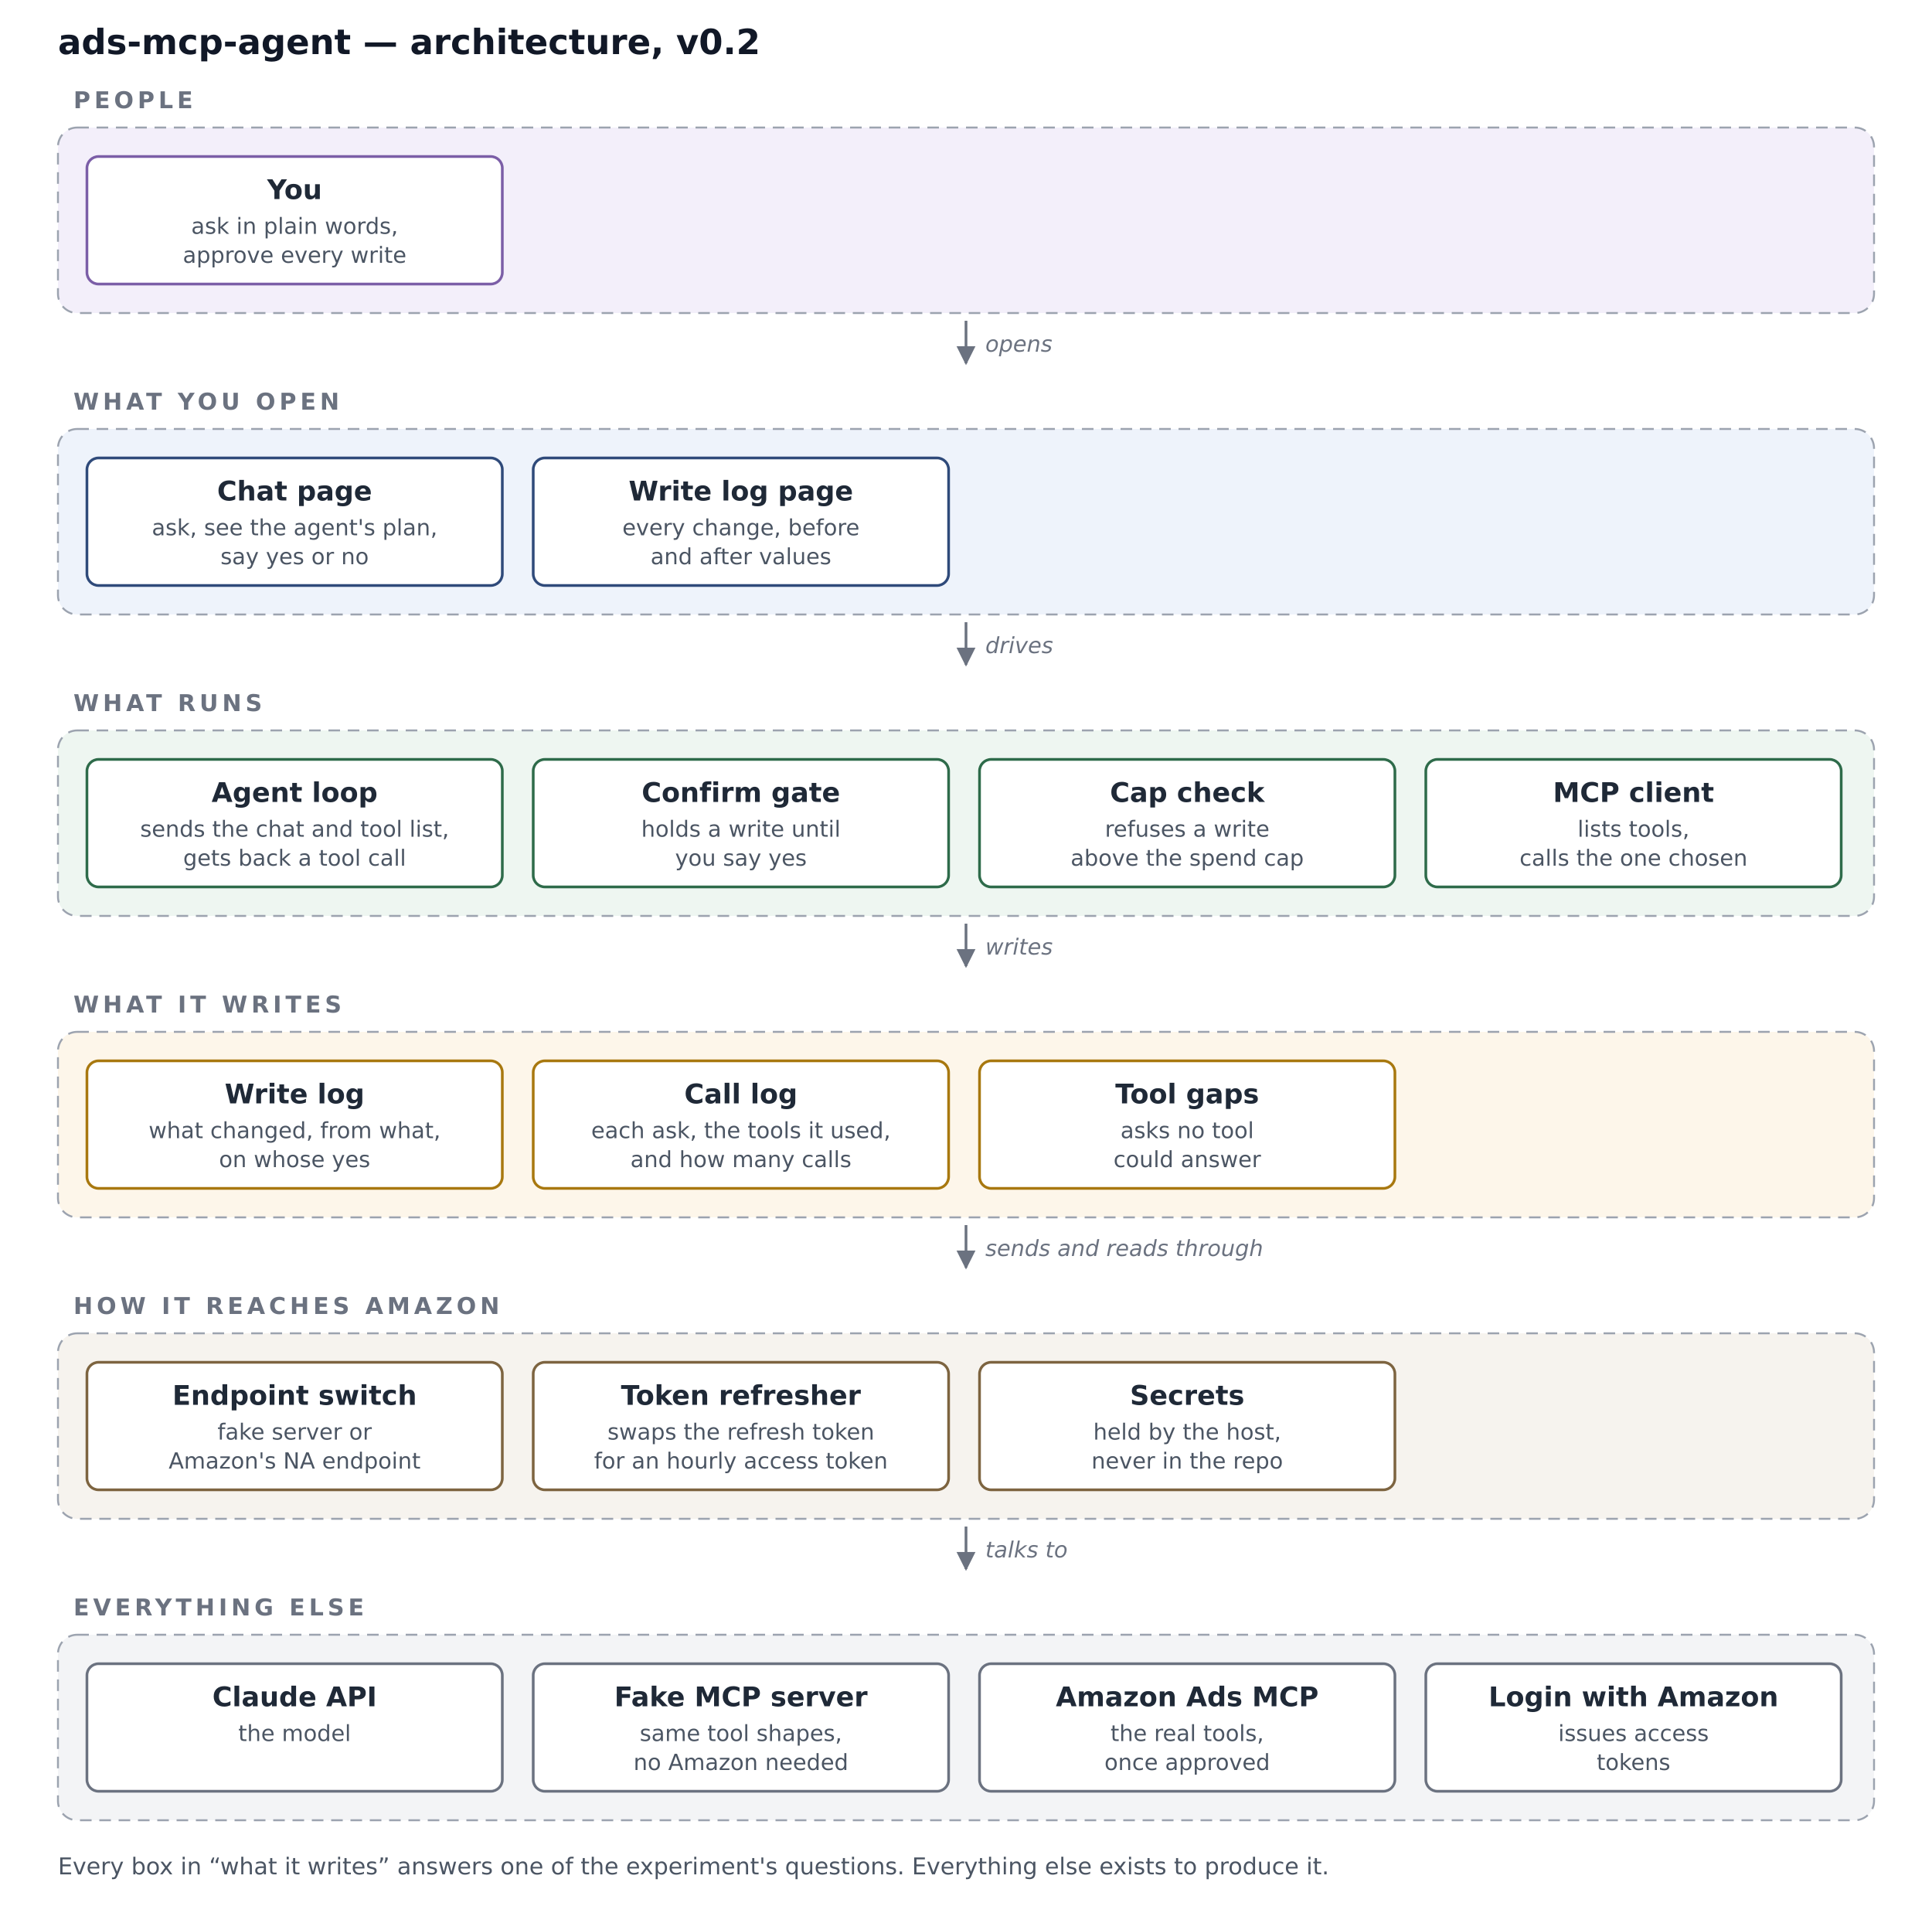
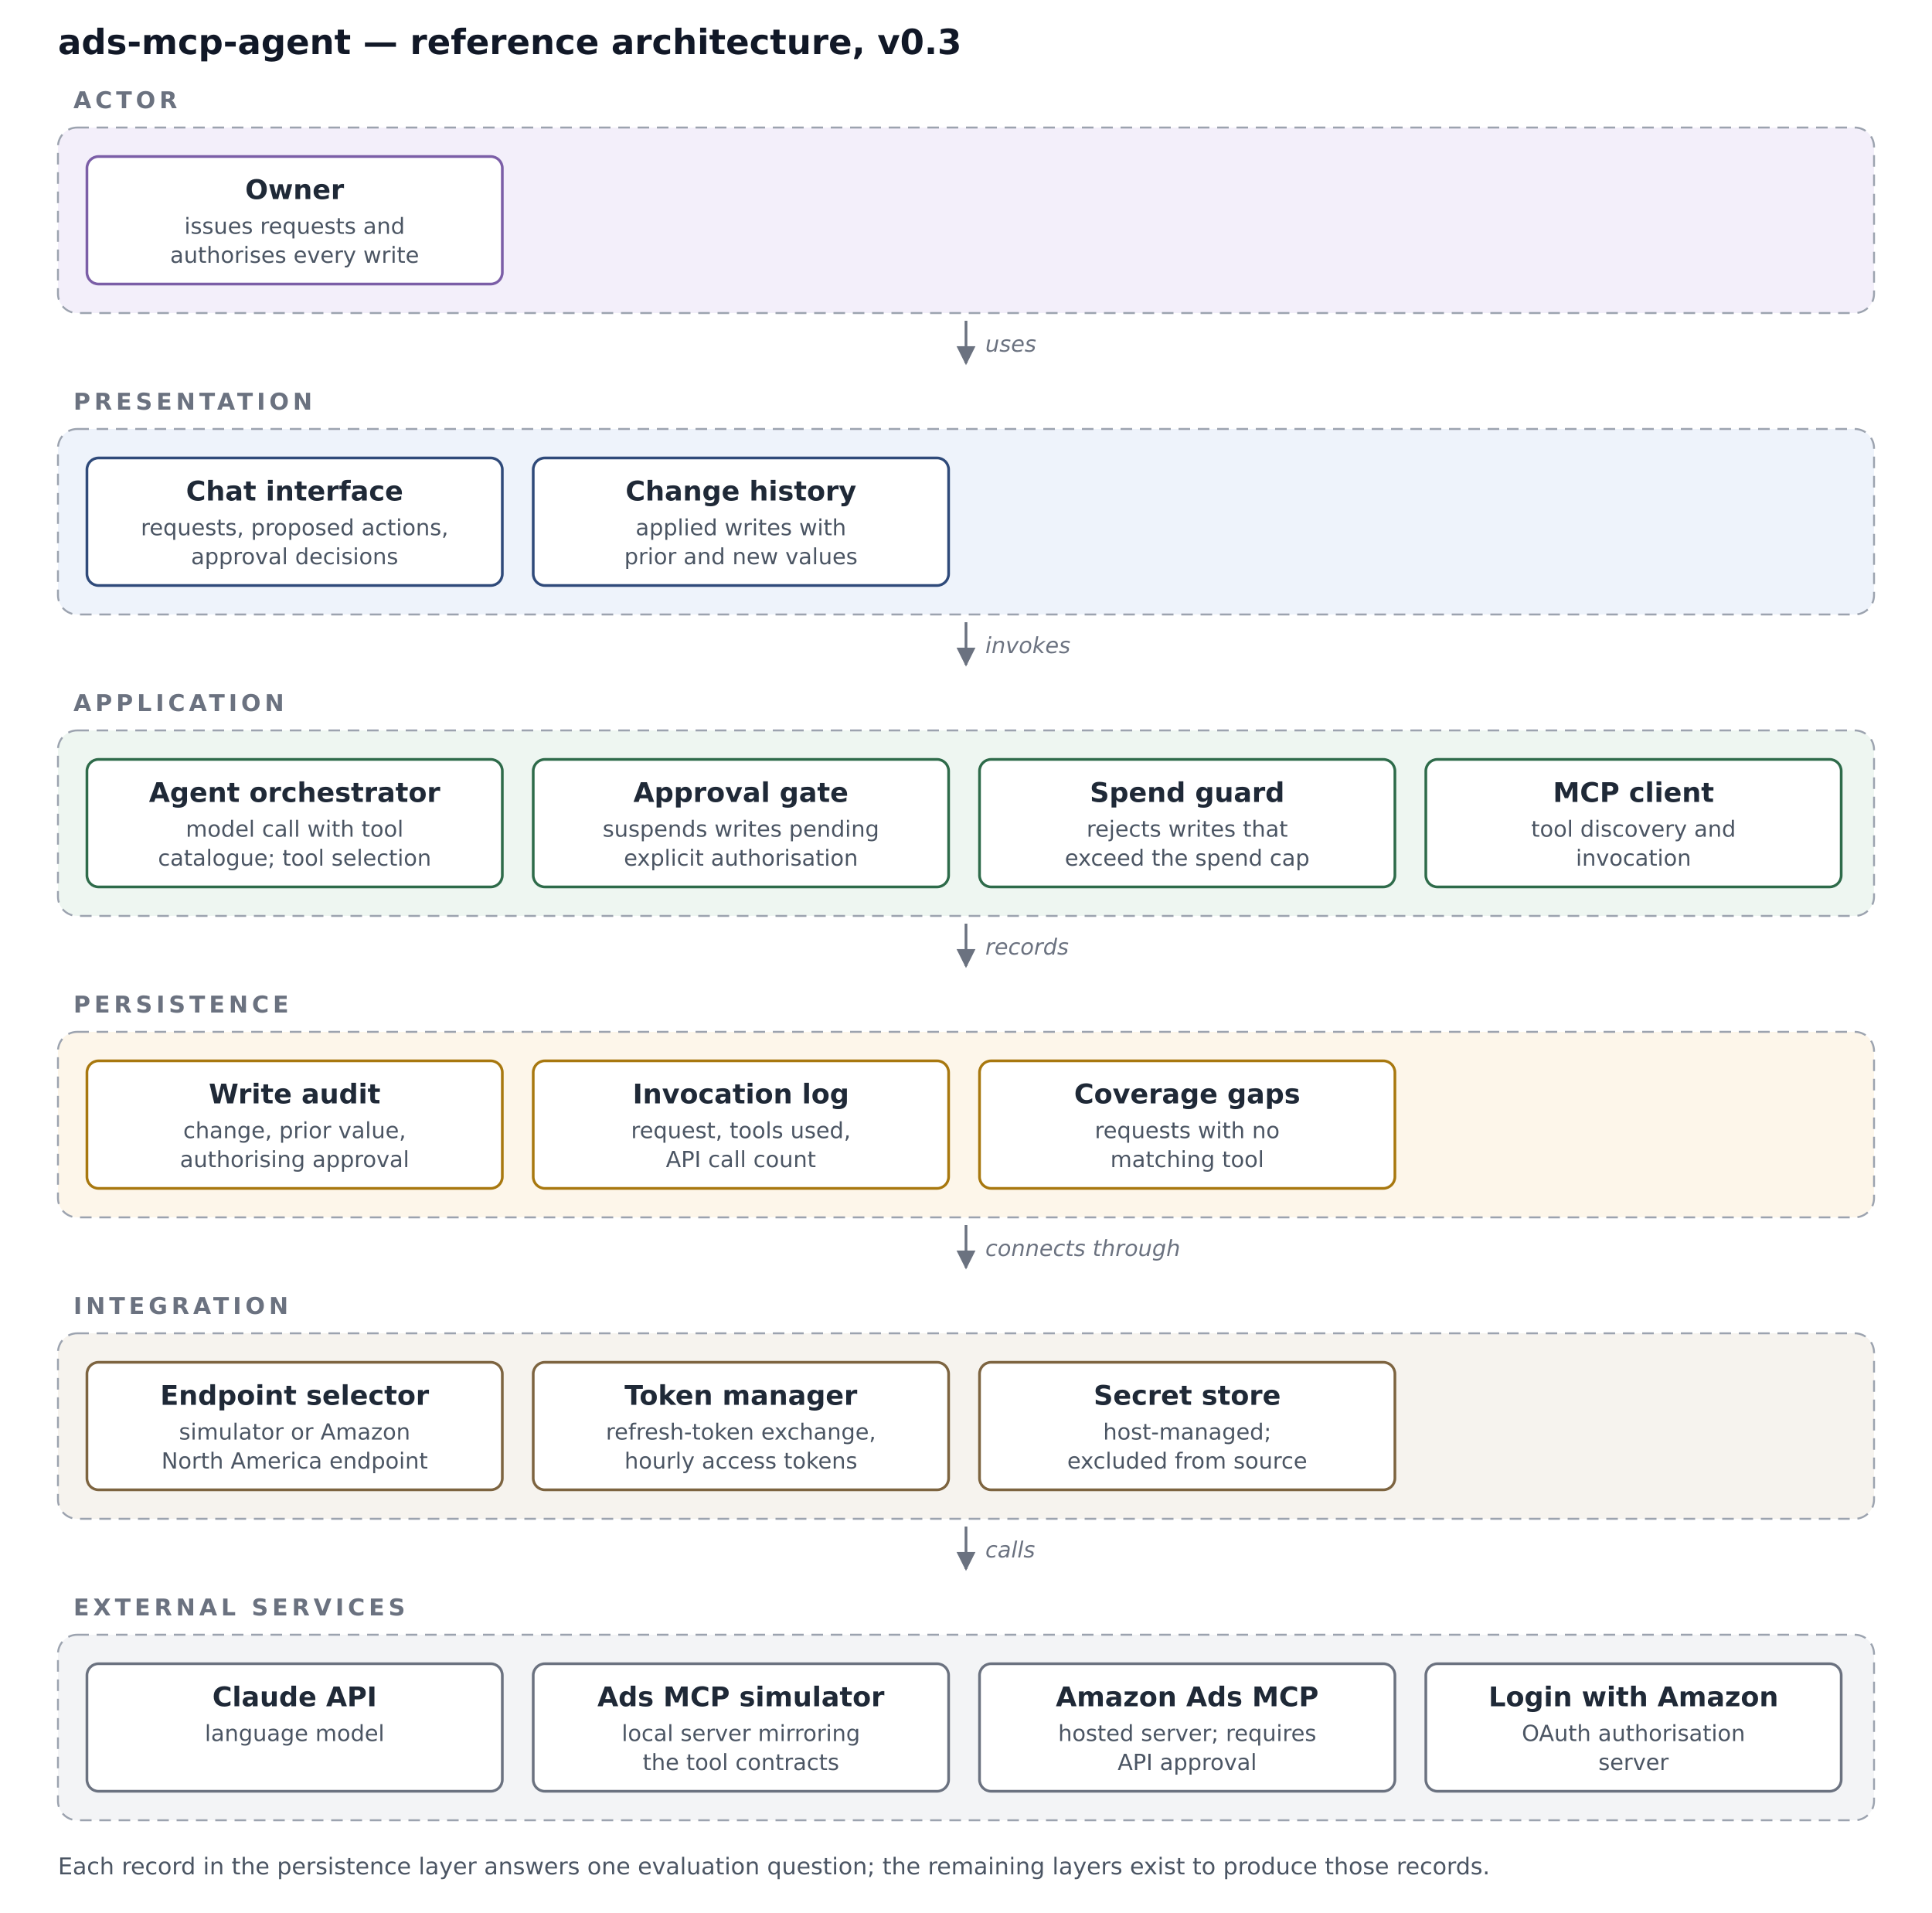
<svg xmlns="http://www.w3.org/2000/svg" viewBox="0 0 1000 990" width="100%">
  <defs>
    <marker id="arrow" viewBox="0 0 10 10" refX="9" refY="5" markerWidth="7" markerHeight="7" orient="auto">
      <path d="M0,0 L10,5 L0,10 z" fill="#6b7280" />
    </marker>
  </defs>
  <rect width="1000" height="990" fill="#ffffff" />
-   <text x="30" y="28" font-family="DejaVu Sans, Helvetica, Arial, sans-serif" font-size="18" font-weight="700" fill="#111827">ads-mcp-agent — architecture, v0.2</text>
-   <text x="38" y="56" font-family="DejaVu Sans, Helvetica, Arial, sans-serif" font-size="12" font-weight="700" letter-spacing="2" fill="#6b7280">PEOPLE</text>
+   <text x="30" y="28" font-family="DejaVu Sans, Helvetica, Arial, sans-serif" font-size="18" font-weight="700" fill="#111827">ads-mcp-agent — reference architecture, v0.3</text>
+   <text x="38" y="56" font-family="DejaVu Sans, Helvetica, Arial, sans-serif" font-size="12" font-weight="700" letter-spacing="2" fill="#6b7280">ACTOR</text>
  <rect x="30" y="66" width="940" height="96" rx="10" fill="#f3effa" stroke="#9ca3af" stroke-dasharray="6 4" />
  <rect x="45" y="81" width="215" height="66" rx="6" fill="#ffffff" stroke="#7b5ea7" stroke-width="1.4" />
-   <text x="152.5" y="103" text-anchor="middle" font-family="DejaVu Sans, Helvetica, Arial, sans-serif" font-size="14" font-weight="700" fill="#1f2937">You</text>
-   <text x="152.5" y="121" text-anchor="middle" font-family="DejaVu Sans, Helvetica, Arial, sans-serif" font-size="11.5" fill="#4b5563">ask in plain words,</text>
-   <text x="152.5" y="136" text-anchor="middle" font-family="DejaVu Sans, Helvetica, Arial, sans-serif" font-size="11.5" fill="#4b5563">approve every write</text>
+   <text x="152.5" y="103" text-anchor="middle" font-family="DejaVu Sans, Helvetica, Arial, sans-serif" font-size="14" font-weight="700" fill="#1f2937">Owner</text>
+   <text x="152.5" y="121" text-anchor="middle" font-family="DejaVu Sans, Helvetica, Arial, sans-serif" font-size="11.5" fill="#4b5563">issues requests and</text>
+   <text x="152.5" y="136" text-anchor="middle" font-family="DejaVu Sans, Helvetica, Arial, sans-serif" font-size="11.5" fill="#4b5563">authorises every write</text>
  <line x1="500.0" y1="166" x2="500.0" y2="188" stroke="#6b7280" stroke-width="1.4" marker-end="url(#arrow)" />
-   <text x="510.0" y="182" font-family="DejaVu Sans, Helvetica, Arial, sans-serif" font-size="11.5" font-style="italic" fill="#6b7280">opens</text>
-   <text x="38" y="212" font-family="DejaVu Sans, Helvetica, Arial, sans-serif" font-size="12" font-weight="700" letter-spacing="2" fill="#6b7280">WHAT YOU OPEN</text>
+   <text x="510.0" y="182" font-family="DejaVu Sans, Helvetica, Arial, sans-serif" font-size="11.5" font-style="italic" fill="#6b7280">uses</text>
+   <text x="38" y="212" font-family="DejaVu Sans, Helvetica, Arial, sans-serif" font-size="12" font-weight="700" letter-spacing="2" fill="#6b7280">PRESENTATION</text>
  <rect x="30" y="222" width="940" height="96" rx="10" fill="#eef3fb" stroke="#9ca3af" stroke-dasharray="6 4" />
  <rect x="45" y="237" width="215" height="66" rx="6" fill="#ffffff" stroke="#2f4a7a" stroke-width="1.4" />
-   <text x="152.5" y="259" text-anchor="middle" font-family="DejaVu Sans, Helvetica, Arial, sans-serif" font-size="14" font-weight="700" fill="#1f2937">Chat page</text>
-   <text x="152.5" y="277" text-anchor="middle" font-family="DejaVu Sans, Helvetica, Arial, sans-serif" font-size="11.5" fill="#4b5563">ask, see the agent's plan,</text>
-   <text x="152.5" y="292" text-anchor="middle" font-family="DejaVu Sans, Helvetica, Arial, sans-serif" font-size="11.5" fill="#4b5563">say yes or no</text>
+   <text x="152.5" y="259" text-anchor="middle" font-family="DejaVu Sans, Helvetica, Arial, sans-serif" font-size="14" font-weight="700" fill="#1f2937">Chat interface</text>
+   <text x="152.5" y="277" text-anchor="middle" font-family="DejaVu Sans, Helvetica, Arial, sans-serif" font-size="11.5" fill="#4b5563">requests, proposed actions,</text>
+   <text x="152.5" y="292" text-anchor="middle" font-family="DejaVu Sans, Helvetica, Arial, sans-serif" font-size="11.5" fill="#4b5563">approval decisions</text>
  <rect x="276" y="237" width="215" height="66" rx="6" fill="#ffffff" stroke="#2f4a7a" stroke-width="1.4" />
-   <text x="383.5" y="259" text-anchor="middle" font-family="DejaVu Sans, Helvetica, Arial, sans-serif" font-size="14" font-weight="700" fill="#1f2937">Write log page</text>
-   <text x="383.5" y="277" text-anchor="middle" font-family="DejaVu Sans, Helvetica, Arial, sans-serif" font-size="11.5" fill="#4b5563">every change, before</text>
-   <text x="383.5" y="292" text-anchor="middle" font-family="DejaVu Sans, Helvetica, Arial, sans-serif" font-size="11.5" fill="#4b5563">and after values</text>
+   <text x="383.5" y="259" text-anchor="middle" font-family="DejaVu Sans, Helvetica, Arial, sans-serif" font-size="14" font-weight="700" fill="#1f2937">Change history</text>
+   <text x="383.5" y="277" text-anchor="middle" font-family="DejaVu Sans, Helvetica, Arial, sans-serif" font-size="11.5" fill="#4b5563">applied writes with</text>
+   <text x="383.5" y="292" text-anchor="middle" font-family="DejaVu Sans, Helvetica, Arial, sans-serif" font-size="11.5" fill="#4b5563">prior and new values</text>
  <line x1="500.0" y1="322" x2="500.0" y2="344" stroke="#6b7280" stroke-width="1.4" marker-end="url(#arrow)" />
-   <text x="510.0" y="338" font-family="DejaVu Sans, Helvetica, Arial, sans-serif" font-size="11.5" font-style="italic" fill="#6b7280">drives</text>
-   <text x="38" y="368" font-family="DejaVu Sans, Helvetica, Arial, sans-serif" font-size="12" font-weight="700" letter-spacing="2" fill="#6b7280">WHAT RUNS</text>
+   <text x="510.0" y="338" font-family="DejaVu Sans, Helvetica, Arial, sans-serif" font-size="11.5" font-style="italic" fill="#6b7280">invokes</text>
+   <text x="38" y="368" font-family="DejaVu Sans, Helvetica, Arial, sans-serif" font-size="12" font-weight="700" letter-spacing="2" fill="#6b7280">APPLICATION</text>
  <rect x="30" y="378" width="940" height="96" rx="10" fill="#eef6f1" stroke="#9ca3af" stroke-dasharray="6 4" />
  <rect x="45" y="393" width="215" height="66" rx="6" fill="#ffffff" stroke="#2e6b4a" stroke-width="1.4" />
-   <text x="152.5" y="415" text-anchor="middle" font-family="DejaVu Sans, Helvetica, Arial, sans-serif" font-size="14" font-weight="700" fill="#1f2937">Agent loop</text>
-   <text x="152.5" y="433" text-anchor="middle" font-family="DejaVu Sans, Helvetica, Arial, sans-serif" font-size="11.5" fill="#4b5563">sends the chat and tool list,</text>
-   <text x="152.5" y="448" text-anchor="middle" font-family="DejaVu Sans, Helvetica, Arial, sans-serif" font-size="11.5" fill="#4b5563">gets back a tool call</text>
+   <text x="152.5" y="415" text-anchor="middle" font-family="DejaVu Sans, Helvetica, Arial, sans-serif" font-size="14" font-weight="700" fill="#1f2937">Agent orchestrator</text>
+   <text x="152.5" y="433" text-anchor="middle" font-family="DejaVu Sans, Helvetica, Arial, sans-serif" font-size="11.5" fill="#4b5563">model call with tool</text>
+   <text x="152.5" y="448" text-anchor="middle" font-family="DejaVu Sans, Helvetica, Arial, sans-serif" font-size="11.5" fill="#4b5563">catalogue; tool selection</text>
  <rect x="276" y="393" width="215" height="66" rx="6" fill="#ffffff" stroke="#2e6b4a" stroke-width="1.4" />
-   <text x="383.5" y="415" text-anchor="middle" font-family="DejaVu Sans, Helvetica, Arial, sans-serif" font-size="14" font-weight="700" fill="#1f2937">Confirm gate</text>
-   <text x="383.5" y="433" text-anchor="middle" font-family="DejaVu Sans, Helvetica, Arial, sans-serif" font-size="11.5" fill="#4b5563">holds a write until</text>
-   <text x="383.5" y="448" text-anchor="middle" font-family="DejaVu Sans, Helvetica, Arial, sans-serif" font-size="11.5" fill="#4b5563">you say yes</text>
+   <text x="383.5" y="415" text-anchor="middle" font-family="DejaVu Sans, Helvetica, Arial, sans-serif" font-size="14" font-weight="700" fill="#1f2937">Approval gate</text>
+   <text x="383.5" y="433" text-anchor="middle" font-family="DejaVu Sans, Helvetica, Arial, sans-serif" font-size="11.5" fill="#4b5563">suspends writes pending</text>
+   <text x="383.5" y="448" text-anchor="middle" font-family="DejaVu Sans, Helvetica, Arial, sans-serif" font-size="11.5" fill="#4b5563">explicit authorisation</text>
  <rect x="507" y="393" width="215" height="66" rx="6" fill="#ffffff" stroke="#2e6b4a" stroke-width="1.4" />
-   <text x="614.5" y="415" text-anchor="middle" font-family="DejaVu Sans, Helvetica, Arial, sans-serif" font-size="14" font-weight="700" fill="#1f2937">Cap check</text>
-   <text x="614.5" y="433" text-anchor="middle" font-family="DejaVu Sans, Helvetica, Arial, sans-serif" font-size="11.5" fill="#4b5563">refuses a write</text>
-   <text x="614.5" y="448" text-anchor="middle" font-family="DejaVu Sans, Helvetica, Arial, sans-serif" font-size="11.5" fill="#4b5563">above the spend cap</text>
+   <text x="614.5" y="415" text-anchor="middle" font-family="DejaVu Sans, Helvetica, Arial, sans-serif" font-size="14" font-weight="700" fill="#1f2937">Spend guard</text>
+   <text x="614.5" y="433" text-anchor="middle" font-family="DejaVu Sans, Helvetica, Arial, sans-serif" font-size="11.5" fill="#4b5563">rejects writes that</text>
+   <text x="614.5" y="448" text-anchor="middle" font-family="DejaVu Sans, Helvetica, Arial, sans-serif" font-size="11.5" fill="#4b5563">exceed the spend cap</text>
  <rect x="738" y="393" width="215" height="66" rx="6" fill="#ffffff" stroke="#2e6b4a" stroke-width="1.4" />
  <text x="845.5" y="415" text-anchor="middle" font-family="DejaVu Sans, Helvetica, Arial, sans-serif" font-size="14" font-weight="700" fill="#1f2937">MCP client</text>
-   <text x="845.5" y="433" text-anchor="middle" font-family="DejaVu Sans, Helvetica, Arial, sans-serif" font-size="11.5" fill="#4b5563">lists tools,</text>
-   <text x="845.5" y="448" text-anchor="middle" font-family="DejaVu Sans, Helvetica, Arial, sans-serif" font-size="11.5" fill="#4b5563">calls the one chosen</text>
+   <text x="845.5" y="433" text-anchor="middle" font-family="DejaVu Sans, Helvetica, Arial, sans-serif" font-size="11.5" fill="#4b5563">tool discovery and</text>
+   <text x="845.5" y="448" text-anchor="middle" font-family="DejaVu Sans, Helvetica, Arial, sans-serif" font-size="11.5" fill="#4b5563">invocation</text>
  <line x1="500.0" y1="478" x2="500.0" y2="500" stroke="#6b7280" stroke-width="1.4" marker-end="url(#arrow)" />
-   <text x="510.0" y="494" font-family="DejaVu Sans, Helvetica, Arial, sans-serif" font-size="11.5" font-style="italic" fill="#6b7280">writes</text>
-   <text x="38" y="524" font-family="DejaVu Sans, Helvetica, Arial, sans-serif" font-size="12" font-weight="700" letter-spacing="2" fill="#6b7280">WHAT IT WRITES</text>
+   <text x="510.0" y="494" font-family="DejaVu Sans, Helvetica, Arial, sans-serif" font-size="11.5" font-style="italic" fill="#6b7280">records</text>
+   <text x="38" y="524" font-family="DejaVu Sans, Helvetica, Arial, sans-serif" font-size="12" font-weight="700" letter-spacing="2" fill="#6b7280">PERSISTENCE</text>
  <rect x="30" y="534" width="940" height="96" rx="10" fill="#fdf6ea" stroke="#9ca3af" stroke-dasharray="6 4" />
  <rect x="45" y="549" width="215" height="66" rx="6" fill="#ffffff" stroke="#a8780f" stroke-width="1.4" />
-   <text x="152.5" y="571" text-anchor="middle" font-family="DejaVu Sans, Helvetica, Arial, sans-serif" font-size="14" font-weight="700" fill="#1f2937">Write log</text>
-   <text x="152.5" y="589" text-anchor="middle" font-family="DejaVu Sans, Helvetica, Arial, sans-serif" font-size="11.5" fill="#4b5563">what changed, from what,</text>
-   <text x="152.5" y="604" text-anchor="middle" font-family="DejaVu Sans, Helvetica, Arial, sans-serif" font-size="11.5" fill="#4b5563">on whose yes</text>
+   <text x="152.5" y="571" text-anchor="middle" font-family="DejaVu Sans, Helvetica, Arial, sans-serif" font-size="14" font-weight="700" fill="#1f2937">Write audit</text>
+   <text x="152.5" y="589" text-anchor="middle" font-family="DejaVu Sans, Helvetica, Arial, sans-serif" font-size="11.5" fill="#4b5563">change, prior value,</text>
+   <text x="152.5" y="604" text-anchor="middle" font-family="DejaVu Sans, Helvetica, Arial, sans-serif" font-size="11.5" fill="#4b5563">authorising approval</text>
  <rect x="276" y="549" width="215" height="66" rx="6" fill="#ffffff" stroke="#a8780f" stroke-width="1.4" />
-   <text x="383.5" y="571" text-anchor="middle" font-family="DejaVu Sans, Helvetica, Arial, sans-serif" font-size="14" font-weight="700" fill="#1f2937">Call log</text>
-   <text x="383.5" y="589" text-anchor="middle" font-family="DejaVu Sans, Helvetica, Arial, sans-serif" font-size="11.5" fill="#4b5563">each ask, the tools it used,</text>
-   <text x="383.5" y="604" text-anchor="middle" font-family="DejaVu Sans, Helvetica, Arial, sans-serif" font-size="11.5" fill="#4b5563">and how many calls</text>
+   <text x="383.5" y="571" text-anchor="middle" font-family="DejaVu Sans, Helvetica, Arial, sans-serif" font-size="14" font-weight="700" fill="#1f2937">Invocation log</text>
+   <text x="383.5" y="589" text-anchor="middle" font-family="DejaVu Sans, Helvetica, Arial, sans-serif" font-size="11.5" fill="#4b5563">request, tools used,</text>
+   <text x="383.5" y="604" text-anchor="middle" font-family="DejaVu Sans, Helvetica, Arial, sans-serif" font-size="11.5" fill="#4b5563">API call count</text>
  <rect x="507" y="549" width="215" height="66" rx="6" fill="#ffffff" stroke="#a8780f" stroke-width="1.4" />
-   <text x="614.5" y="571" text-anchor="middle" font-family="DejaVu Sans, Helvetica, Arial, sans-serif" font-size="14" font-weight="700" fill="#1f2937">Tool gaps</text>
-   <text x="614.5" y="589" text-anchor="middle" font-family="DejaVu Sans, Helvetica, Arial, sans-serif" font-size="11.5" fill="#4b5563">asks no tool</text>
-   <text x="614.5" y="604" text-anchor="middle" font-family="DejaVu Sans, Helvetica, Arial, sans-serif" font-size="11.5" fill="#4b5563">could answer</text>
+   <text x="614.5" y="571" text-anchor="middle" font-family="DejaVu Sans, Helvetica, Arial, sans-serif" font-size="14" font-weight="700" fill="#1f2937">Coverage gaps</text>
+   <text x="614.5" y="589" text-anchor="middle" font-family="DejaVu Sans, Helvetica, Arial, sans-serif" font-size="11.5" fill="#4b5563">requests with no</text>
+   <text x="614.5" y="604" text-anchor="middle" font-family="DejaVu Sans, Helvetica, Arial, sans-serif" font-size="11.5" fill="#4b5563">matching tool</text>
  <line x1="500.0" y1="634" x2="500.0" y2="656" stroke="#6b7280" stroke-width="1.4" marker-end="url(#arrow)" />
-   <text x="510.0" y="650" font-family="DejaVu Sans, Helvetica, Arial, sans-serif" font-size="11.5" font-style="italic" fill="#6b7280">sends and reads through</text>
-   <text x="38" y="680" font-family="DejaVu Sans, Helvetica, Arial, sans-serif" font-size="12" font-weight="700" letter-spacing="2" fill="#6b7280">HOW IT REACHES AMAZON</text>
+   <text x="510.0" y="650" font-family="DejaVu Sans, Helvetica, Arial, sans-serif" font-size="11.5" font-style="italic" fill="#6b7280">connects through</text>
+   <text x="38" y="680" font-family="DejaVu Sans, Helvetica, Arial, sans-serif" font-size="12" font-weight="700" letter-spacing="2" fill="#6b7280">INTEGRATION</text>
  <rect x="30" y="690" width="940" height="96" rx="10" fill="#f6f3ee" stroke="#9ca3af" stroke-dasharray="6 4" />
  <rect x="45" y="705" width="215" height="66" rx="6" fill="#ffffff" stroke="#7d6440" stroke-width="1.4" />
-   <text x="152.5" y="727" text-anchor="middle" font-family="DejaVu Sans, Helvetica, Arial, sans-serif" font-size="14" font-weight="700" fill="#1f2937">Endpoint switch</text>
-   <text x="152.5" y="745" text-anchor="middle" font-family="DejaVu Sans, Helvetica, Arial, sans-serif" font-size="11.5" fill="#4b5563">fake server or</text>
-   <text x="152.5" y="760" text-anchor="middle" font-family="DejaVu Sans, Helvetica, Arial, sans-serif" font-size="11.5" fill="#4b5563">Amazon's NA endpoint</text>
+   <text x="152.5" y="727" text-anchor="middle" font-family="DejaVu Sans, Helvetica, Arial, sans-serif" font-size="14" font-weight="700" fill="#1f2937">Endpoint selector</text>
+   <text x="152.5" y="745" text-anchor="middle" font-family="DejaVu Sans, Helvetica, Arial, sans-serif" font-size="11.5" fill="#4b5563">simulator or Amazon</text>
+   <text x="152.5" y="760" text-anchor="middle" font-family="DejaVu Sans, Helvetica, Arial, sans-serif" font-size="11.5" fill="#4b5563">North America endpoint</text>
  <rect x="276" y="705" width="215" height="66" rx="6" fill="#ffffff" stroke="#7d6440" stroke-width="1.4" />
-   <text x="383.5" y="727" text-anchor="middle" font-family="DejaVu Sans, Helvetica, Arial, sans-serif" font-size="14" font-weight="700" fill="#1f2937">Token refresher</text>
-   <text x="383.5" y="745" text-anchor="middle" font-family="DejaVu Sans, Helvetica, Arial, sans-serif" font-size="11.5" fill="#4b5563">swaps the refresh token</text>
-   <text x="383.5" y="760" text-anchor="middle" font-family="DejaVu Sans, Helvetica, Arial, sans-serif" font-size="11.5" fill="#4b5563">for an hourly access token</text>
+   <text x="383.5" y="727" text-anchor="middle" font-family="DejaVu Sans, Helvetica, Arial, sans-serif" font-size="14" font-weight="700" fill="#1f2937">Token manager</text>
+   <text x="383.5" y="745" text-anchor="middle" font-family="DejaVu Sans, Helvetica, Arial, sans-serif" font-size="11.5" fill="#4b5563">refresh-token exchange,</text>
+   <text x="383.5" y="760" text-anchor="middle" font-family="DejaVu Sans, Helvetica, Arial, sans-serif" font-size="11.5" fill="#4b5563">hourly access tokens</text>
  <rect x="507" y="705" width="215" height="66" rx="6" fill="#ffffff" stroke="#7d6440" stroke-width="1.4" />
-   <text x="614.5" y="727" text-anchor="middle" font-family="DejaVu Sans, Helvetica, Arial, sans-serif" font-size="14" font-weight="700" fill="#1f2937">Secrets</text>
-   <text x="614.5" y="745" text-anchor="middle" font-family="DejaVu Sans, Helvetica, Arial, sans-serif" font-size="11.5" fill="#4b5563">held by the host,</text>
-   <text x="614.5" y="760" text-anchor="middle" font-family="DejaVu Sans, Helvetica, Arial, sans-serif" font-size="11.5" fill="#4b5563">never in the repo</text>
+   <text x="614.5" y="727" text-anchor="middle" font-family="DejaVu Sans, Helvetica, Arial, sans-serif" font-size="14" font-weight="700" fill="#1f2937">Secret store</text>
+   <text x="614.5" y="745" text-anchor="middle" font-family="DejaVu Sans, Helvetica, Arial, sans-serif" font-size="11.5" fill="#4b5563">host-managed;</text>
+   <text x="614.5" y="760" text-anchor="middle" font-family="DejaVu Sans, Helvetica, Arial, sans-serif" font-size="11.5" fill="#4b5563">excluded from source</text>
  <line x1="500.0" y1="790" x2="500.0" y2="812" stroke="#6b7280" stroke-width="1.4" marker-end="url(#arrow)" />
-   <text x="510.0" y="806" font-family="DejaVu Sans, Helvetica, Arial, sans-serif" font-size="11.5" font-style="italic" fill="#6b7280">talks to</text>
-   <text x="38" y="836" font-family="DejaVu Sans, Helvetica, Arial, sans-serif" font-size="12" font-weight="700" letter-spacing="2" fill="#6b7280">EVERYTHING ELSE</text>
+   <text x="510.0" y="806" font-family="DejaVu Sans, Helvetica, Arial, sans-serif" font-size="11.5" font-style="italic" fill="#6b7280">calls</text>
+   <text x="38" y="836" font-family="DejaVu Sans, Helvetica, Arial, sans-serif" font-size="12" font-weight="700" letter-spacing="2" fill="#6b7280">EXTERNAL SERVICES</text>
  <rect x="30" y="846" width="940" height="96" rx="10" fill="#f3f4f6" stroke="#9ca3af" stroke-dasharray="6 4" />
  <rect x="45" y="861" width="215" height="66" rx="6" fill="#ffffff" stroke="#6b7280" stroke-width="1.4" />
  <text x="152.5" y="883" text-anchor="middle" font-family="DejaVu Sans, Helvetica, Arial, sans-serif" font-size="14" font-weight="700" fill="#1f2937">Claude API</text>
-   <text x="152.5" y="901" text-anchor="middle" font-family="DejaVu Sans, Helvetica, Arial, sans-serif" font-size="11.5" fill="#4b5563">the model</text>
+   <text x="152.5" y="901" text-anchor="middle" font-family="DejaVu Sans, Helvetica, Arial, sans-serif" font-size="11.5" fill="#4b5563">language model</text>
  <rect x="276" y="861" width="215" height="66" rx="6" fill="#ffffff" stroke="#6b7280" stroke-width="1.4" />
-   <text x="383.5" y="883" text-anchor="middle" font-family="DejaVu Sans, Helvetica, Arial, sans-serif" font-size="14" font-weight="700" fill="#1f2937">Fake MCP server</text>
-   <text x="383.5" y="901" text-anchor="middle" font-family="DejaVu Sans, Helvetica, Arial, sans-serif" font-size="11.5" fill="#4b5563">same tool shapes,</text>
-   <text x="383.5" y="916" text-anchor="middle" font-family="DejaVu Sans, Helvetica, Arial, sans-serif" font-size="11.5" fill="#4b5563">no Amazon needed</text>
+   <text x="383.5" y="883" text-anchor="middle" font-family="DejaVu Sans, Helvetica, Arial, sans-serif" font-size="14" font-weight="700" fill="#1f2937">Ads MCP simulator</text>
+   <text x="383.5" y="901" text-anchor="middle" font-family="DejaVu Sans, Helvetica, Arial, sans-serif" font-size="11.5" fill="#4b5563">local server mirroring</text>
+   <text x="383.5" y="916" text-anchor="middle" font-family="DejaVu Sans, Helvetica, Arial, sans-serif" font-size="11.5" fill="#4b5563">the tool contracts</text>
  <rect x="507" y="861" width="215" height="66" rx="6" fill="#ffffff" stroke="#6b7280" stroke-width="1.4" />
  <text x="614.5" y="883" text-anchor="middle" font-family="DejaVu Sans, Helvetica, Arial, sans-serif" font-size="14" font-weight="700" fill="#1f2937">Amazon Ads MCP</text>
-   <text x="614.5" y="901" text-anchor="middle" font-family="DejaVu Sans, Helvetica, Arial, sans-serif" font-size="11.5" fill="#4b5563">the real tools,</text>
-   <text x="614.5" y="916" text-anchor="middle" font-family="DejaVu Sans, Helvetica, Arial, sans-serif" font-size="11.5" fill="#4b5563">once approved</text>
+   <text x="614.5" y="901" text-anchor="middle" font-family="DejaVu Sans, Helvetica, Arial, sans-serif" font-size="11.5" fill="#4b5563">hosted server; requires</text>
+   <text x="614.5" y="916" text-anchor="middle" font-family="DejaVu Sans, Helvetica, Arial, sans-serif" font-size="11.5" fill="#4b5563">API approval</text>
  <rect x="738" y="861" width="215" height="66" rx="6" fill="#ffffff" stroke="#6b7280" stroke-width="1.4" />
  <text x="845.5" y="883" text-anchor="middle" font-family="DejaVu Sans, Helvetica, Arial, sans-serif" font-size="14" font-weight="700" fill="#1f2937">Login with Amazon</text>
-   <text x="845.5" y="901" text-anchor="middle" font-family="DejaVu Sans, Helvetica, Arial, sans-serif" font-size="11.5" fill="#4b5563">issues access</text>
-   <text x="845.5" y="916" text-anchor="middle" font-family="DejaVu Sans, Helvetica, Arial, sans-serif" font-size="11.5" fill="#4b5563">tokens</text>
-   <text x="30" y="970" font-family="DejaVu Sans, Helvetica, Arial, sans-serif" font-size="12" fill="#4b5563">Every box in “what it writes” answers one of the experiment's questions. Everything else exists to produce it.</text>
+   <text x="845.5" y="901" text-anchor="middle" font-family="DejaVu Sans, Helvetica, Arial, sans-serif" font-size="11.5" fill="#4b5563">OAuth authorisation</text>
+   <text x="845.5" y="916" text-anchor="middle" font-family="DejaVu Sans, Helvetica, Arial, sans-serif" font-size="11.5" fill="#4b5563">server</text>
+   <text x="30" y="970" font-family="DejaVu Sans, Helvetica, Arial, sans-serif" font-size="12" fill="#4b5563">Each record in the persistence layer answers one evaluation question; the remaining layers exist to produce those records.</text>
</svg>
